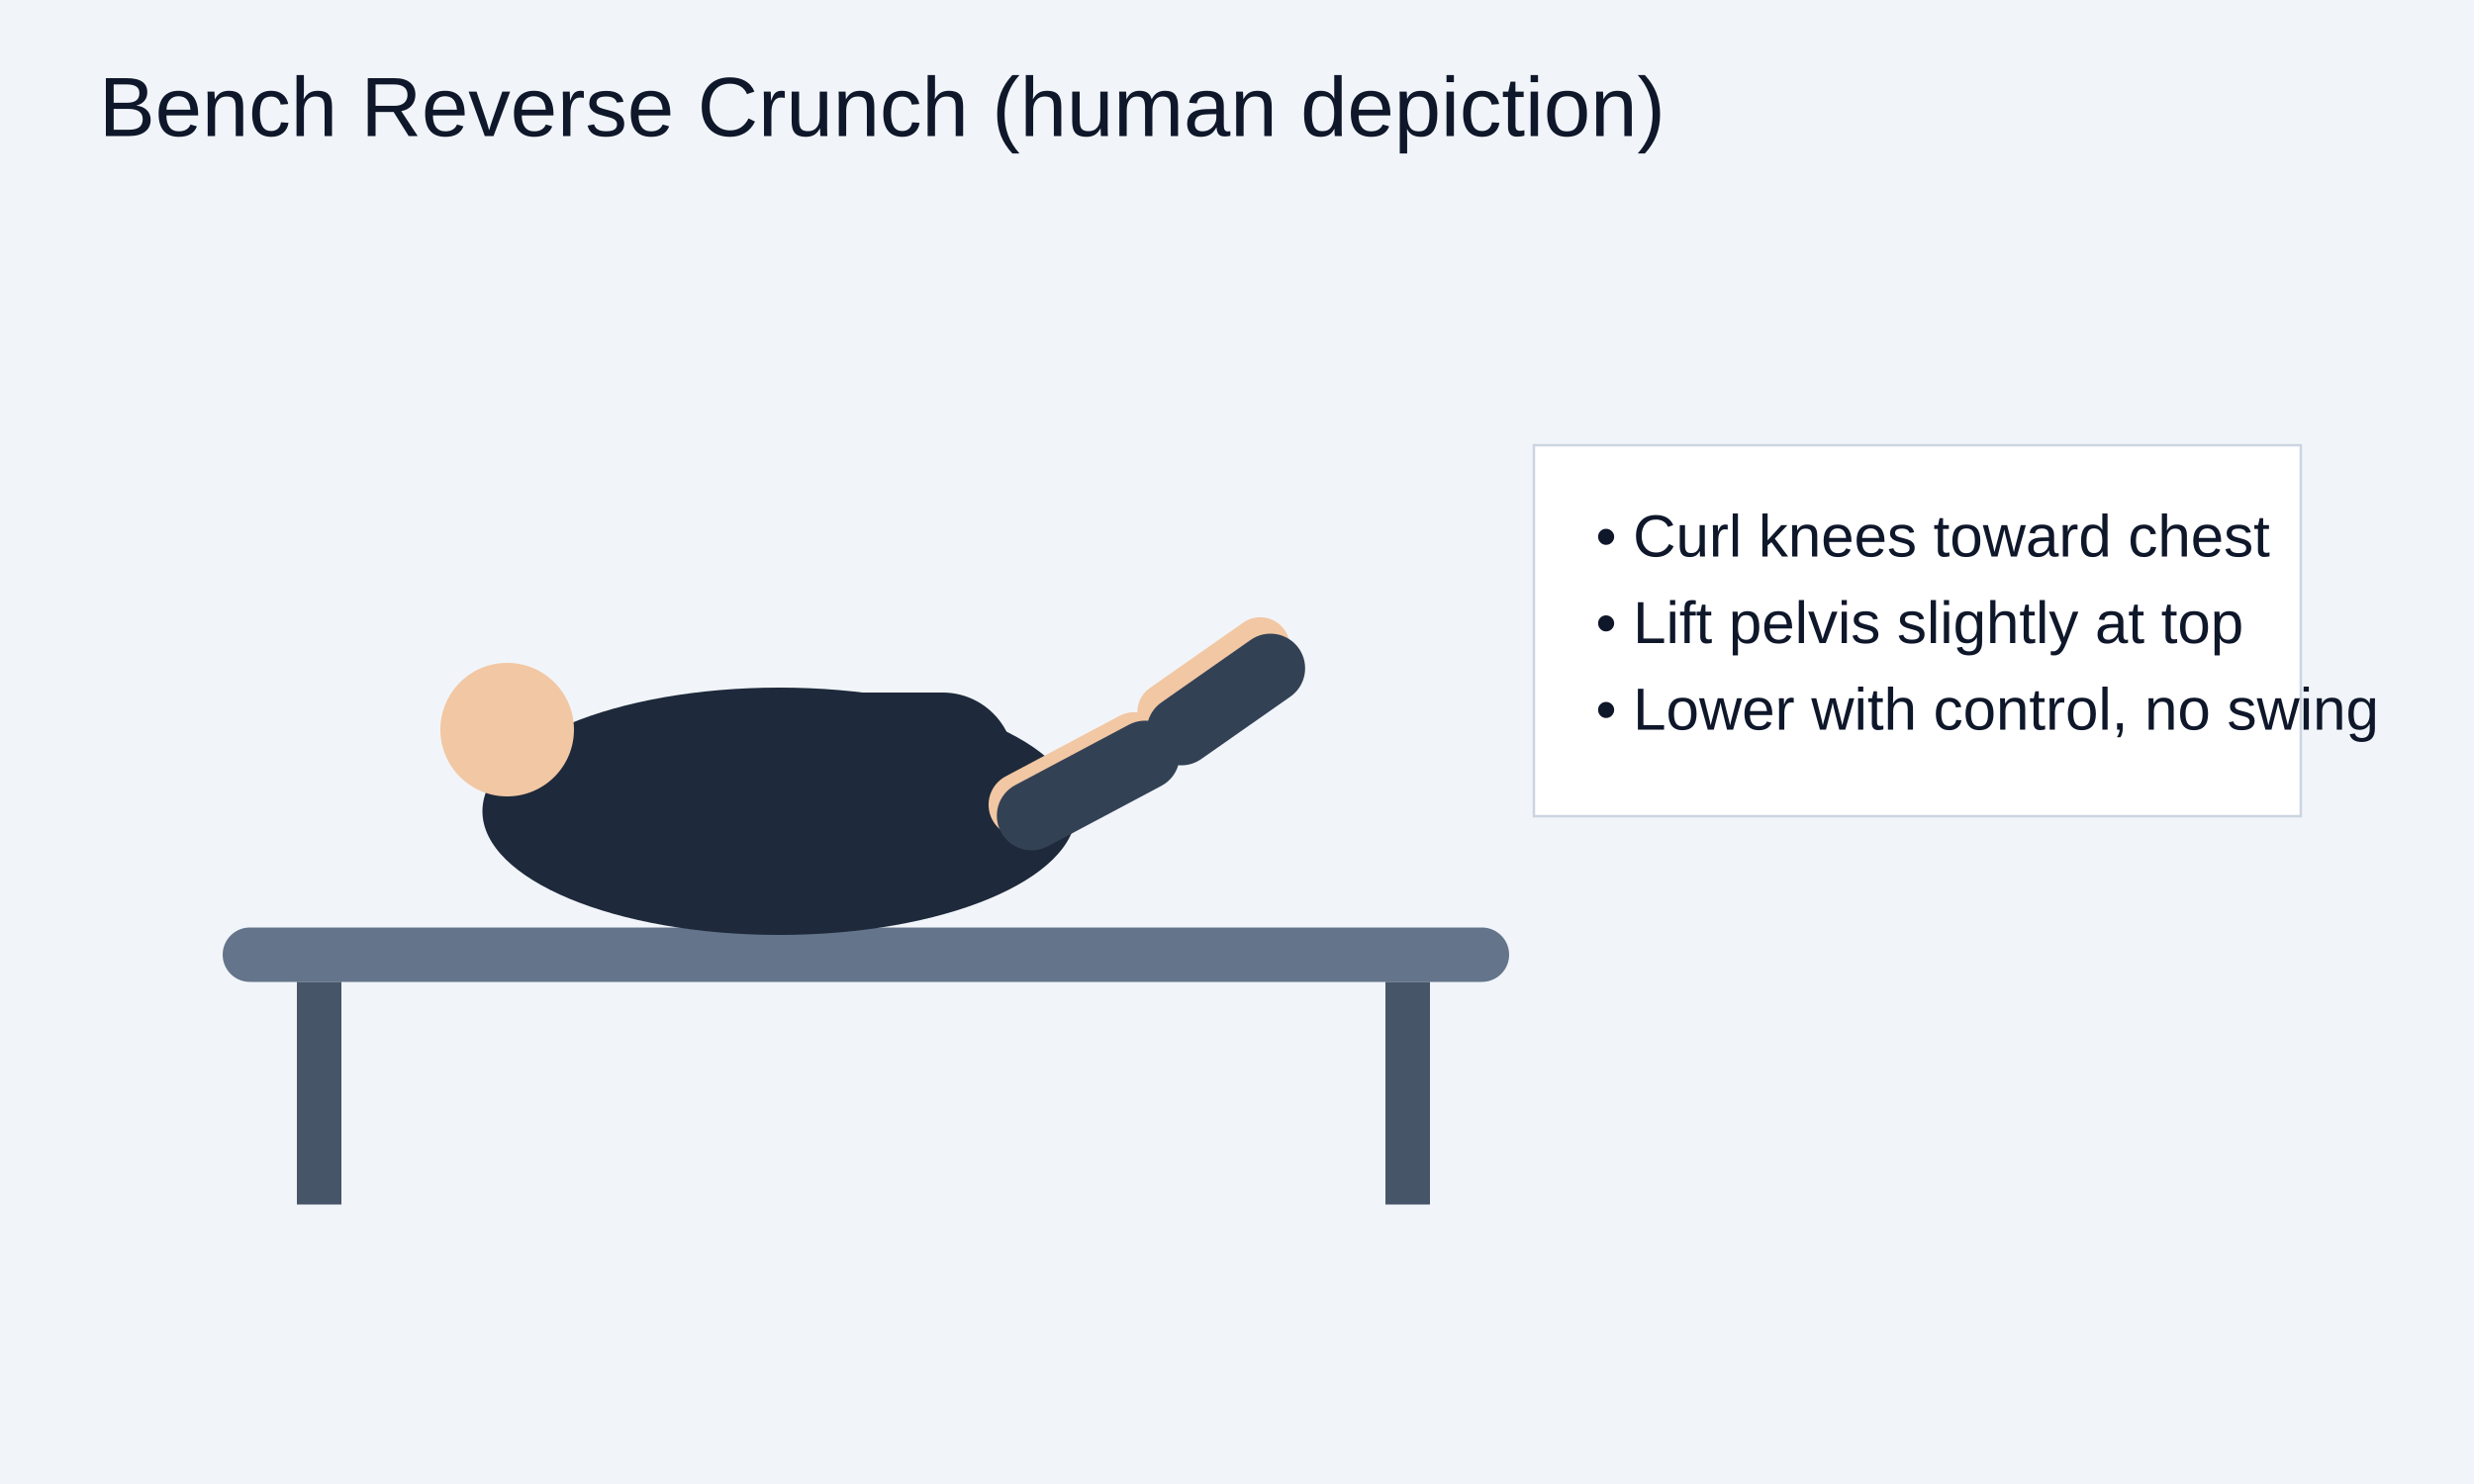
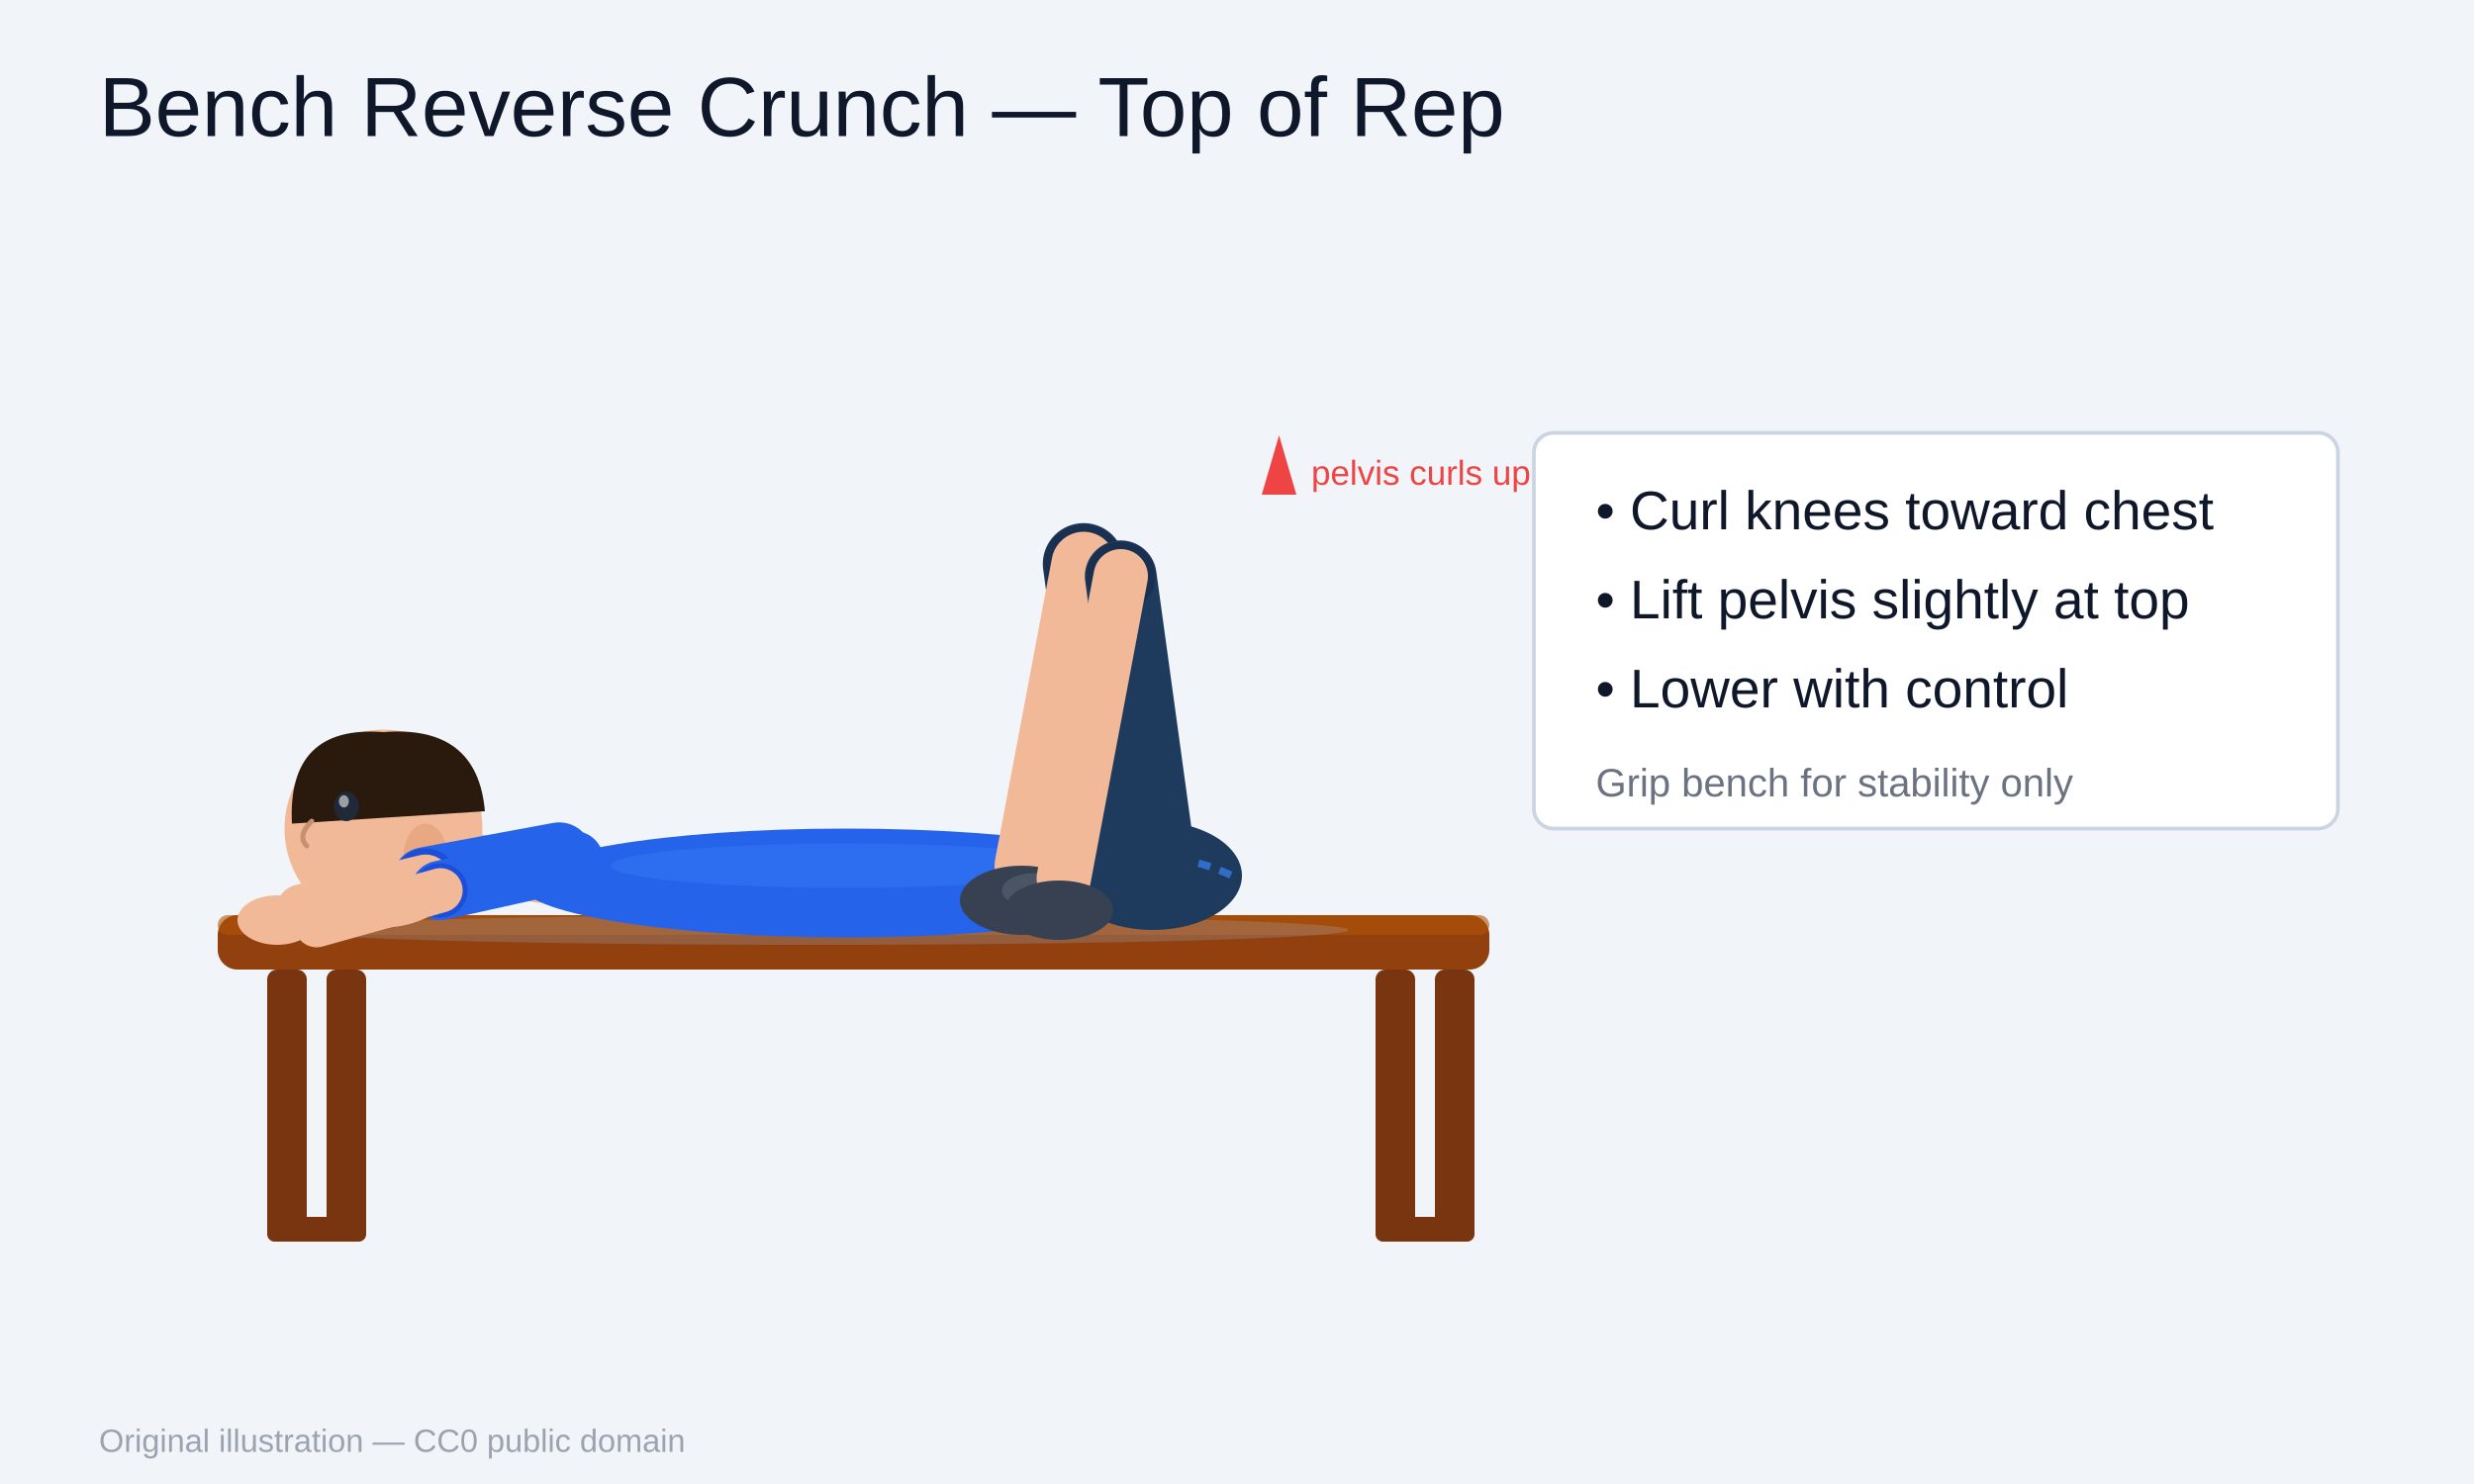
<svg xmlns="http://www.w3.org/2000/svg" width="1000" height="600" viewBox="0 0 1000 600">
  <rect width="100%" height="100%" fill="#f1f5f9" />
-   <text x="40" y="55" font-family="Arial" font-size="34" fill="#0f172a">Bench Reverse Crunch (human depiction)</text>
-   <rect x="90" y="375" width="520" height="22" rx="11" fill="#64748b" />
-   <rect x="120" y="397" width="18" height="90" fill="#475569" />
-   <rect x="560" y="397" width="18" height="90" fill="#475569" />
-   <ellipse cx="315" cy="328" rx="120" ry="50" fill="#1e293b" />
-   <circle cx="205" cy="295" r="27" fill="#f2c7a3" />
-   <rect x="318" y="280" width="92" height="58" rx="29" fill="#1e293b" />
-   <rect x="395" y="320" width="78" height="26" rx="13" fill="#f2c7a3" transform="rotate(-28 395 320)" />
-   <rect x="455" y="285" width="70" height="24" rx="12" fill="#f2c7a3" transform="rotate(-35 455 285)" />
-   <rect x="398" y="324" width="80" height="28" rx="14" fill="#334155" transform="rotate(-28 398 324)" />
-   <rect x="458" y="292" width="72" height="28" rx="14" fill="#334155" transform="rotate(-35 458 292)" />
-   <path d="M620 180 L930 180 L930 330 L620 330 Z" fill="#ffffff" stroke="#cbd5e1" />
-   <text x="645" y="225" font-family="Arial" font-size="24" fill="#0f172a">• Curl knees toward chest</text>
-   <text x="645" y="260" font-family="Arial" font-size="24" fill="#0f172a">• Lift pelvis slightly at top</text>
-   <text x="645" y="295" font-family="Arial" font-size="24" fill="#0f172a">• Lower with control, no swing</text>
+   <text x="40" y="55" font-family="Arial" font-size="34" fill="#0f172a">Bench Reverse Crunch — Top of Rep</text>
+   <rect x="88" y="370" width="514" height="22" rx="8" fill="#92400e" />
+   <rect x="88" y="370" width="514" height="8" rx="4" fill="#b45309" opacity="0.6" />
+   <rect x="108" y="392" width="16" height="110" rx="4" fill="#78350f" />
+   <rect x="132" y="392" width="16" height="110" rx="4" fill="#78350f" />
+   <rect x="108" y="492" width="40" height="10" rx="3" fill="#78350f" />
+   <rect x="556" y="392" width="16" height="110" rx="4" fill="#78350f" />
+   <rect x="580" y="392" width="16" height="110" rx="4" fill="#78350f" />
+   <rect x="556" y="492" width="40" height="10" rx="3" fill="#78350f" />
+   <ellipse cx="330" cy="376" rx="215" ry="6" fill="#9ca3af" opacity="0.3" />
+   <circle cx="155" cy="335" r="40" fill="#f2b998" />
+   <path d="M 118 333 Q 116 293 155 296 Q 193 293 196 328" fill="#2a1a0e" />
+   <ellipse cx="140" cy="326" rx="5" ry="6" fill="#1f2937" />
+   <ellipse cx="139" cy="324" rx="2" ry="2.5" fill="#fff" opacity="0.55" />
+   <path d="M 126 332 Q 120 338 124 342" stroke="#c89070" stroke-width="2" fill="none" stroke-linecap="round" />
+   <ellipse cx="172" cy="347" rx="9" ry="14" fill="#e8a882" />
+   <line x1="192" y1="348" x2="218" y2="354" stroke="#f2b998" stroke-width="22" stroke-linecap="round" />
+   <ellipse cx="342" cy="357" rx="132" ry="22" fill="#2563eb" />
+   <ellipse cx="342" cy="350" rx="95" ry="9" fill="#3b82f6" opacity="0.35" />
+   <ellipse cx="222" cy="346" rx="18" ry="10" fill="#1d4ed8" />
+   <ellipse cx="466" cy="354" rx="36" ry="22" fill="#1e3a5c" />
+   <path d="M 432 355 Q 466 338 500 355" fill="none" stroke="#3b82f6" stroke-width="3" stroke-dasharray="5,4" opacity="0.7" />
+   <line x1="226" y1="346" x2="172" y2="356" stroke="#2563eb" stroke-width="27" stroke-linecap="round" />
+   <circle cx="172" cy="356" r="13" fill="#1d4ed8" />
+   <line x1="172" y1="356" x2="122" y2="368" stroke="#f2b998" stroke-width="21" stroke-linecap="round" />
+   <ellipse cx="112" cy="372" rx="16" ry="10" fill="#f2b998" />
+   <line x1="232" y1="348" x2="178" y2="360" stroke="#2563eb" stroke-width="24" stroke-linecap="round" />
+   <circle cx="178" cy="360" r="11" fill="#1d4ed8" />
+   <line x1="178" y1="360" x2="128" y2="374" stroke="#f2b998" stroke-width="18" stroke-linecap="round" />
+   <line x1="455" y1="352" x2="438" y2="228" stroke="#1e3a5c" stroke-width="33" stroke-linecap="round" />
+   <circle cx="438" cy="228" r="16" fill="#1a3050" />
+   <line x1="438" y1="228" x2="415" y2="350" stroke="#f2b998" stroke-width="26" stroke-linecap="round" />
+   <ellipse cx="413" cy="364" rx="25" ry="14" fill="#374151" />
+   <ellipse cx="418" cy="360" rx="13" ry="7" fill="#4b5563" />
+   <line x1="470" y1="357" x2="453" y2="233" stroke="#1e3a5c" stroke-width="29" stroke-linecap="round" />
+   <circle cx="453" cy="233" r="14" fill="#1a3050" />
+   <line x1="453" y1="233" x2="430" y2="355" stroke="#f2b998" stroke-width="22" stroke-linecap="round" />
+   <ellipse cx="428" cy="368" rx="22" ry="12" fill="#374151" />
+   <polygon points="510,200 517,176 524,200" fill="#ef4444" />
+   <text x="530" y="196" font-family="Arial" font-size="14" fill="#ef4444">pelvis curls up</text>
+   <rect x="620" y="175" width="325" height="160" rx="8" fill="#ffffff" stroke="#cbd5e1" stroke-width="1.5" />
+   <text x="645" y="214" font-family="Arial" font-size="22" fill="#0f172a">• Curl knees toward chest</text>
+   <text x="645" y="250" font-family="Arial" font-size="22" fill="#0f172a">• Lift pelvis slightly at top</text>
+   <text x="645" y="286" font-family="Arial" font-size="22" fill="#0f172a">• Lower with control</text>
+   <text x="645" y="322" font-family="Arial" font-size="16" fill="#6b7280">Grip bench for stability only</text>
+   <text x="40" y="587" font-family="Arial" font-size="13" fill="#9ca3af">Original illustration — CC0 public domain</text>
</svg>
